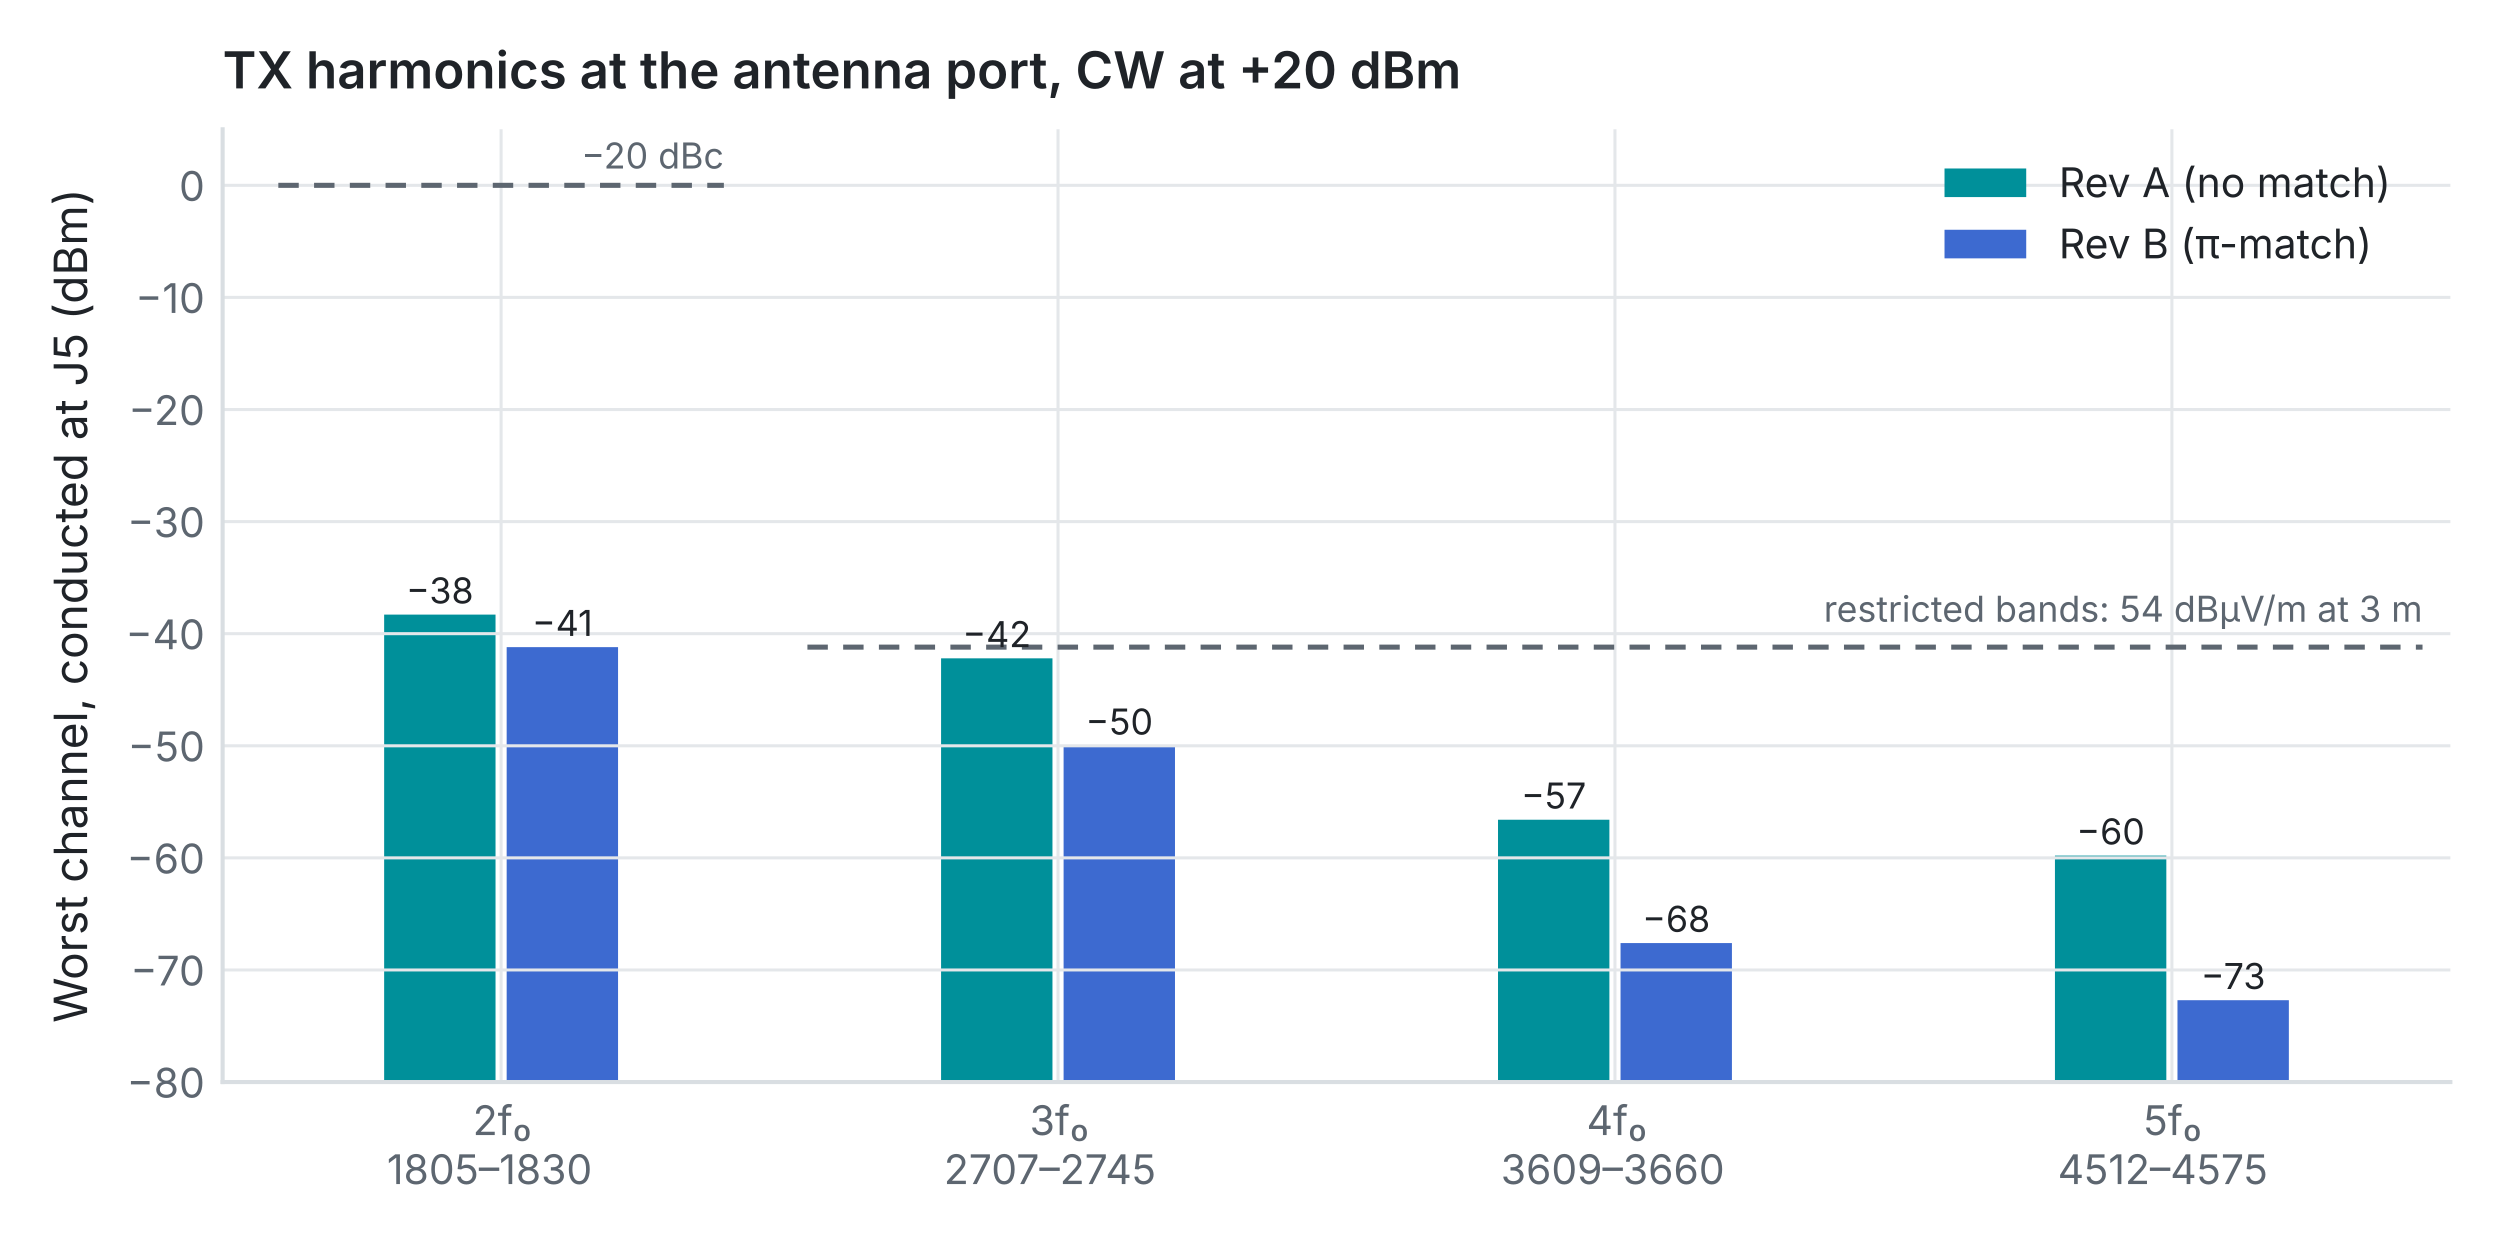
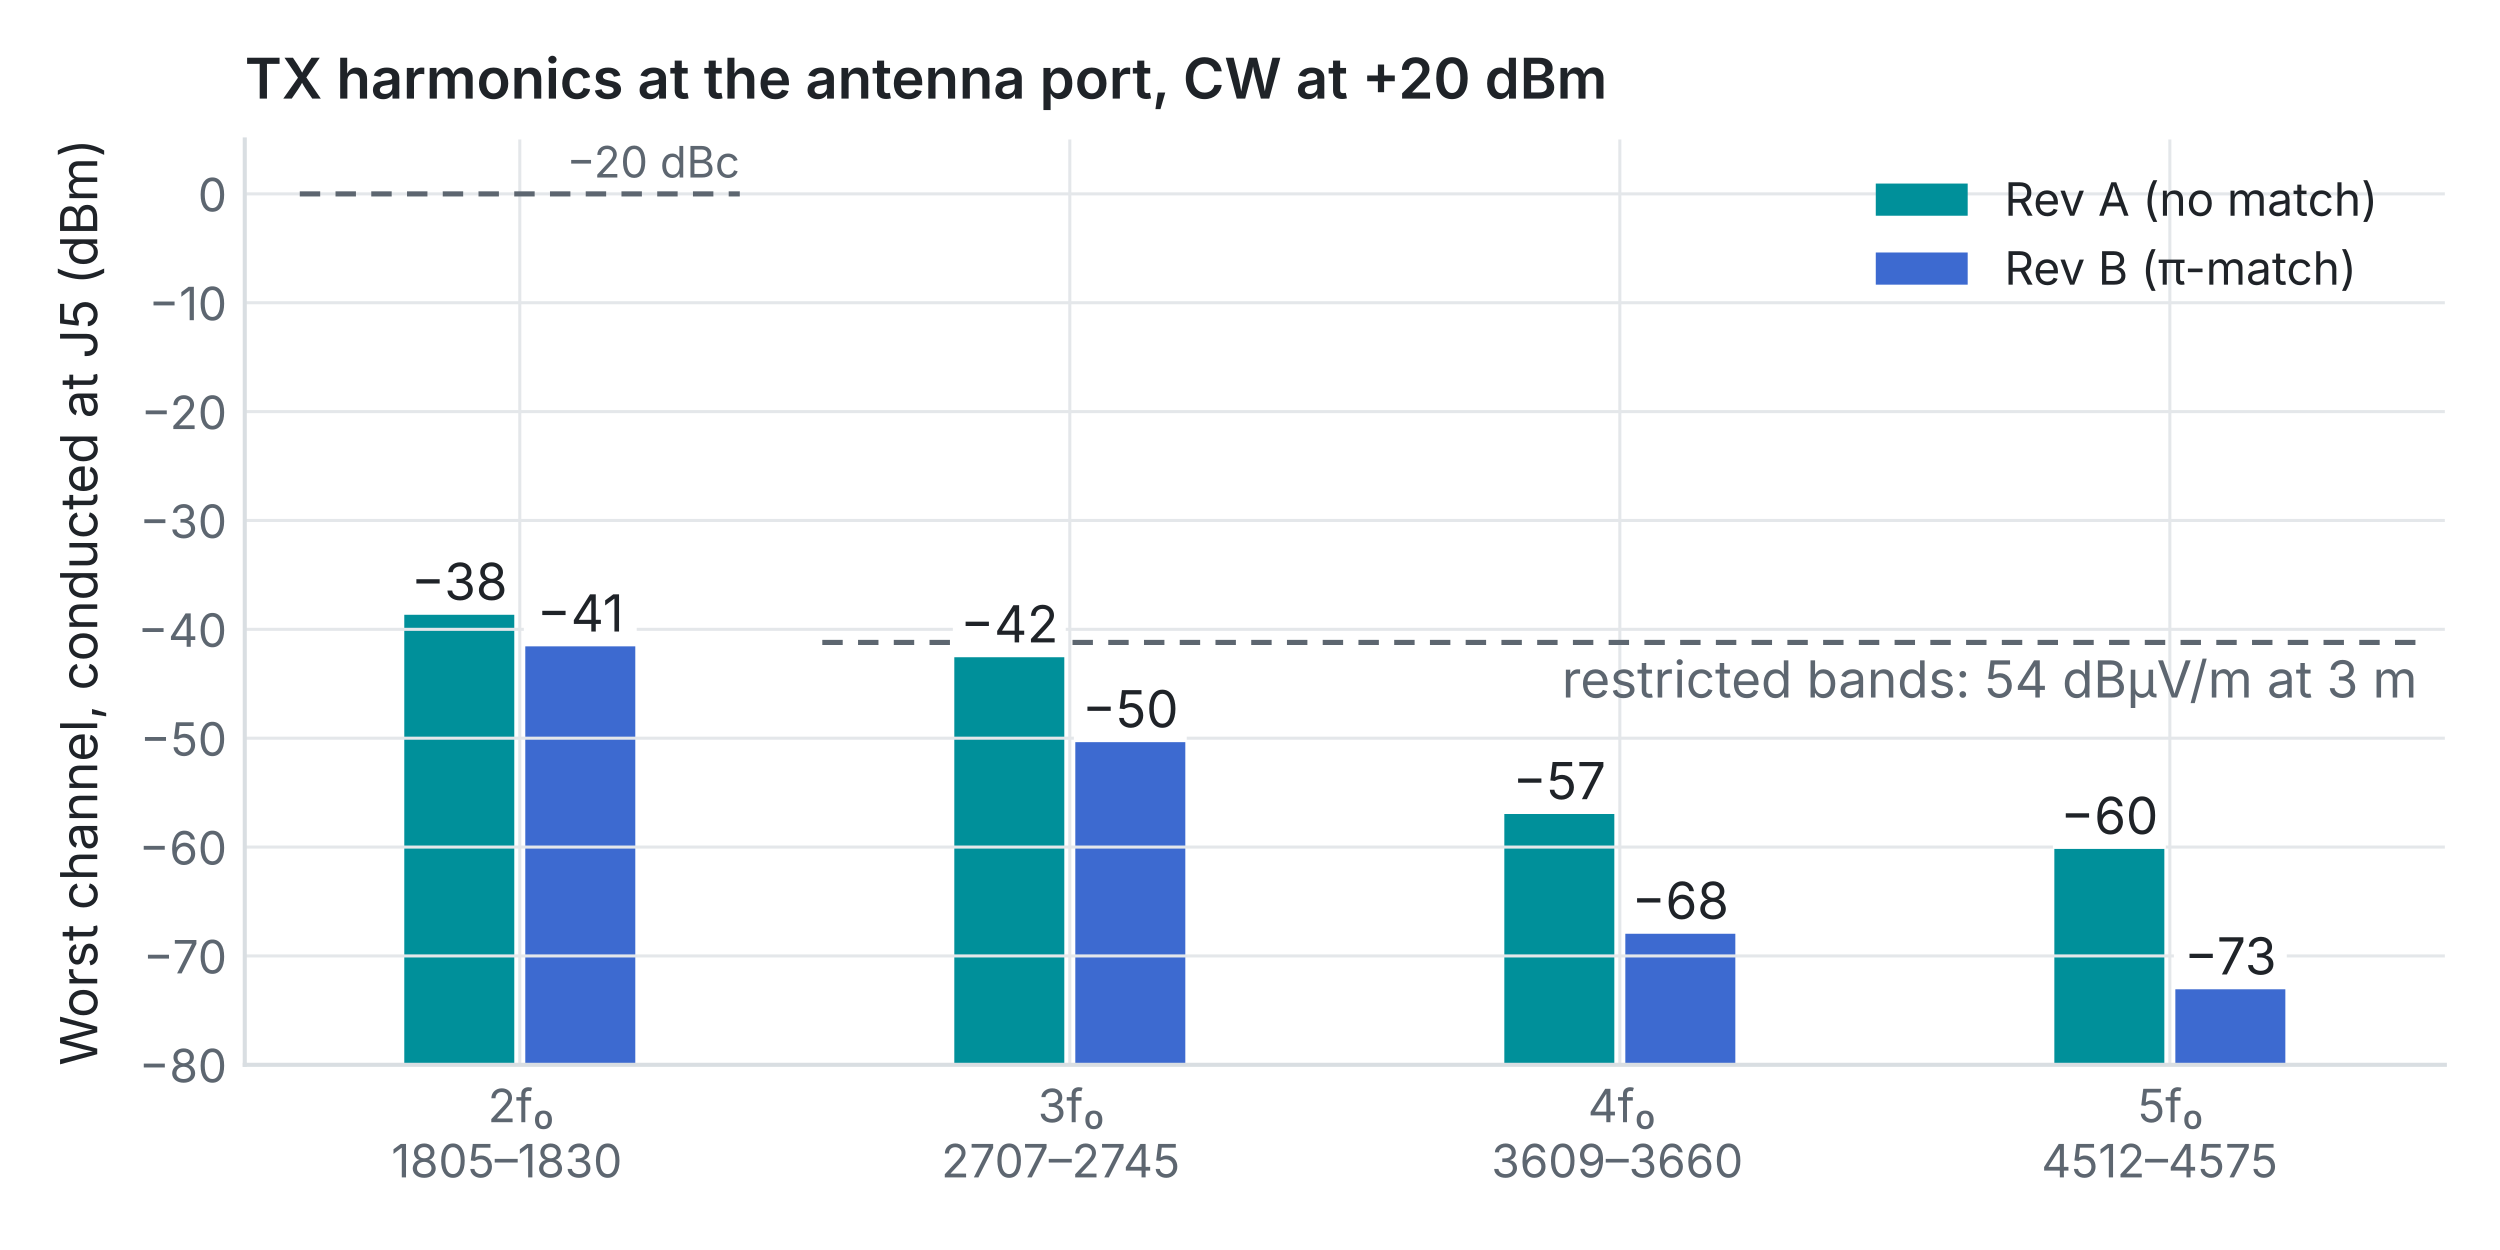
<svg xmlns="http://www.w3.org/2000/svg" width="489.6pt" height="244.8pt" viewBox="0 0 489.6 244.8" version="1.1">
  <defs>
    <style type="text/css">*{stroke-linejoin: round; stroke-linecap: butt}</style>
  </defs>
  <g id="figure_1">
    <g id="patch_1">
      <path d="M 0 244.8  L 489.6 244.8  L 489.6 0  L 0 0  z " style="fill: #ffffff" />
    </g>
    <g id="axes_1">
      <g id="patch_2">
-         <path d="M 43.6 211.91  L 479.88 211.91  L 479.88 25.318  L 43.6 25.318  z " style="fill: #ffffff" />
+         <path d="M 47.936 208.534  L 478.8 208.534  L 478.8 27.309  L 47.936 27.309  z " style="fill: #ffffff" />
      </g>
      <g id="patch_3">
-         <path d="M 75.231 211.91  L 97.045 211.91  L 97.045 120.37  L 75.231 120.37  z " clip-path="url(#p52f7b9cf61)" style="fill: #00909a" />
+         <path d="M 79.174 208.534  L 100.717 208.534  L 100.717 119.627  L 79.174 119.627  z " clip-path="url(#p5981cc322c)" style="fill: #00909a" />
      </g>
      <g id="patch_4">
-         <path d="M 184.3 211.91  L 206.114 211.91  L 206.114 128.931  L 184.3 128.931  z " clip-path="url(#p52f7b9cf61)" style="fill: #00909a" />
+         <path d="M 186.89 208.534  L 208.433 208.534  L 208.433 127.942  L 186.89 127.942  z " clip-path="url(#p5981cc322c)" style="fill: #00909a" />
      </g>
      <g id="patch_5">
-         <path d="M 293.37 211.91  L 315.184 211.91  L 315.184 160.542  L 293.37 160.542  z " clip-path="url(#p52f7b9cf61)" style="fill: #00909a" />
+         <path d="M 294.606 208.534  L 316.149 208.534  L 316.149 158.644  L 294.606 158.644  z " clip-path="url(#p5981cc322c)" style="fill: #00909a" />
      </g>
      <g id="patch_6">
-         <path d="M 402.44 211.91  L 424.254 211.91  L 424.254 167.567  L 402.44 167.567  z " clip-path="url(#p52f7b9cf61)" style="fill: #00909a" />
+         <path d="M 402.322 208.534  L 423.865 208.534  L 423.865 165.467  L 402.322 165.467  z " clip-path="url(#p5981cc322c)" style="fill: #00909a" />
      </g>
      <g id="patch_7">
-         <path d="M 99.226 211.91  L 121.04 211.91  L 121.04 126.736  L 99.226 126.736  z " clip-path="url(#p52f7b9cf61)" style="fill: #3d6ad0" />
+         <path d="M 102.871 208.534  L 124.415 208.534  L 124.415 125.81  L 102.871 125.81  z " clip-path="url(#p5981cc322c)" style="fill: #3d6ad0" />
      </g>
      <g id="patch_8">
-         <path d="M 208.296 211.91  L 230.11 211.91  L 230.11 146.054  L 208.296 146.054  z " clip-path="url(#p52f7b9cf61)" style="fill: #3d6ad0" />
+         <path d="M 210.587 208.534  L 232.131 208.534  L 232.131 144.573  L 210.587 144.573  z " clip-path="url(#p5981cc322c)" style="fill: #3d6ad0" />
      </g>
      <g id="patch_9">
-         <path d="M 317.366 211.91  L 339.18 211.91  L 339.18 184.689  L 317.366 184.689  z " clip-path="url(#p52f7b9cf61)" style="fill: #3d6ad0" />
+         <path d="M 318.303 208.534  L 339.846 208.534  L 339.846 182.097  L 318.303 182.097  z " clip-path="url(#p5981cc322c)" style="fill: #3d6ad0" />
      </g>
      <g id="patch_10">
-         <path d="M 426.436 211.91  L 448.25 211.91  L 448.25 195.885  L 426.436 195.885  z " clip-path="url(#p52f7b9cf61)" style="fill: #3d6ad0" />
+         <path d="M 426.019 208.534  L 447.562 208.534  L 447.562 192.97  L 426.019 192.97  z " clip-path="url(#p5981cc322c)" style="fill: #3d6ad0" />
      </g>
      <g id="matplotlib.axis_1">
        <g id="xtick_1">
          <g id="line2d_1">
-             <path d="M 98.135 211.91  L 98.135 25.318  " clip-path="url(#p52f7b9cf61)" style="fill: none; stroke: #e4e7ea; stroke-width: 0.6; stroke-linecap: square" />
+             <path d="M 101.794 208.534  L 101.794 27.309  " clip-path="url(#p5981cc322c)" style="fill: none; stroke: #e4e7ea; stroke-width: 0.6; stroke-linecap: square" />
          </g>
          <g id="line2d_2" />
          <g id="text_1">
-             <text style="font-size: 8px; font-family: 'Inter', 'DejaVu Sans', 'Arial', 'Bitstream Vera Sans', 'Computer Modern Sans Serif', 'Lucida Grande', 'Verdana', 'Geneva', 'Lucid', 'Helvetica', 'Avant Garde', sans-serif; fill: #5d6670" transform="translate(92.57838 222.2891)">2f₀</text>
-             <text style="font-size: 8px; font-family: 'Inter', 'DejaVu Sans', 'Arial', 'Bitstream Vera Sans', 'Computer Modern Sans Serif', 'Lucida Grande', 'Verdana', 'Geneva', 'Lucid', 'Helvetica', 'Avant Garde', sans-serif; fill: #5d6670" transform="translate(75.77526 231.8906)">1805–1830</text>
+             <text style="font-size: 9px; font-family: 'Inter', 'DejaVu Sans', 'Arial', 'Bitstream Vera Sans', 'Computer Modern Sans Serif', 'Lucida Grande', 'Verdana', 'Geneva', 'Lucid', 'Helvetica', 'Avant Garde', sans-serif; fill: #5d6670" transform="translate(95.54283 219.7738)">2f₀</text>
+             <text style="font-size: 9px; font-family: 'Inter', 'DejaVu Sans', 'Arial', 'Bitstream Vera Sans', 'Computer Modern Sans Serif', 'Lucida Grande', 'Verdana', 'Geneva', 'Lucid', 'Helvetica', 'Avant Garde', sans-serif; fill: #5d6670" transform="translate(76.63932 230.5756)">1805–1830</text>
          </g>
        </g>
        <g id="xtick_2">
          <g id="line2d_3">
-             <path d="M 207.205 211.91  L 207.205 25.318  " clip-path="url(#p52f7b9cf61)" style="fill: none; stroke: #e4e7ea; stroke-width: 0.6; stroke-linecap: square" />
+             <path d="M 209.51 208.534  L 209.51 27.309  " clip-path="url(#p5981cc322c)" style="fill: none; stroke: #e4e7ea; stroke-width: 0.6; stroke-linecap: square" />
          </g>
          <g id="line2d_4" />
          <g id="text_2">
-             <text style="font-size: 8px; font-family: 'Inter', 'DejaVu Sans', 'Arial', 'Bitstream Vera Sans', 'Computer Modern Sans Serif', 'Lucida Grande', 'Verdana', 'Geneva', 'Lucid', 'Helvetica', 'Avant Garde', sans-serif; fill: #5d6670" transform="translate(201.6483 222.2891)">3f₀</text>
-             <text style="font-size: 8px; font-family: 'Inter', 'DejaVu Sans', 'Arial', 'Bitstream Vera Sans', 'Computer Modern Sans Serif', 'Lucida Grande', 'Verdana', 'Geneva', 'Lucid', 'Helvetica', 'Avant Garde', sans-serif; fill: #5d6670" transform="translate(184.8452 231.8906)">2707–2745</text>
+             <text style="font-size: 9px; font-family: 'Inter', 'DejaVu Sans', 'Arial', 'Bitstream Vera Sans', 'Computer Modern Sans Serif', 'Lucida Grande', 'Verdana', 'Geneva', 'Lucid', 'Helvetica', 'Avant Garde', sans-serif; fill: #5d6670" transform="translate(203.2587 219.7738)">3f₀</text>
+             <text style="font-size: 9px; font-family: 'Inter', 'DejaVu Sans', 'Arial', 'Bitstream Vera Sans', 'Computer Modern Sans Serif', 'Lucida Grande', 'Verdana', 'Geneva', 'Lucid', 'Helvetica', 'Avant Garde', sans-serif; fill: #5d6670" transform="translate(184.3552 230.5756)">2707–2745</text>
          </g>
        </g>
        <g id="xtick_3">
          <g id="line2d_5">
-             <path d="M 316.275 211.91  L 316.275 25.318  " clip-path="url(#p52f7b9cf61)" style="fill: none; stroke: #e4e7ea; stroke-width: 0.6; stroke-linecap: square" />
+             <path d="M 317.226 208.534  L 317.226 27.309  " clip-path="url(#p5981cc322c)" style="fill: none; stroke: #e4e7ea; stroke-width: 0.6; stroke-linecap: square" />
          </g>
          <g id="line2d_6" />
          <g id="text_3">
-             <text style="font-size: 8px; font-family: 'Inter', 'DejaVu Sans', 'Arial', 'Bitstream Vera Sans', 'Computer Modern Sans Serif', 'Lucida Grande', 'Verdana', 'Geneva', 'Lucid', 'Helvetica', 'Avant Garde', sans-serif; fill: #5d6670" transform="translate(310.7182 222.2891)">4f₀</text>
-             <text style="font-size: 8px; font-family: 'Inter', 'DejaVu Sans', 'Arial', 'Bitstream Vera Sans', 'Computer Modern Sans Serif', 'Lucida Grande', 'Verdana', 'Geneva', 'Lucid', 'Helvetica', 'Avant Garde', sans-serif; fill: #5d6670" transform="translate(293.9151 231.8906)">3609–3660</text>
+             <text style="font-size: 9px; font-family: 'Inter', 'DejaVu Sans', 'Arial', 'Bitstream Vera Sans', 'Computer Modern Sans Serif', 'Lucida Grande', 'Verdana', 'Geneva', 'Lucid', 'Helvetica', 'Avant Garde', sans-serif; fill: #5d6670" transform="translate(310.9747 219.7738)">4f₀</text>
+             <text style="font-size: 9px; font-family: 'Inter', 'DejaVu Sans', 'Arial', 'Bitstream Vera Sans', 'Computer Modern Sans Serif', 'Lucida Grande', 'Verdana', 'Geneva', 'Lucid', 'Helvetica', 'Avant Garde', sans-serif; fill: #5d6670" transform="translate(292.0711 230.5756)">3609–3660</text>
          </g>
        </g>
        <g id="xtick_4">
          <g id="line2d_7">
-             <path d="M 425.345 211.91  L 425.345 25.318  " clip-path="url(#p52f7b9cf61)" style="fill: none; stroke: #e4e7ea; stroke-width: 0.6; stroke-linecap: square" />
+             <path d="M 424.942 208.534  L 424.942 27.309  " clip-path="url(#p5981cc322c)" style="fill: none; stroke: #e4e7ea; stroke-width: 0.6; stroke-linecap: square" />
          </g>
          <g id="line2d_8" />
          <g id="text_4">
-             <text style="font-size: 8px; font-family: 'Inter', 'DejaVu Sans', 'Arial', 'Bitstream Vera Sans', 'Computer Modern Sans Serif', 'Lucida Grande', 'Verdana', 'Geneva', 'Lucid', 'Helvetica', 'Avant Garde', sans-serif; fill: #5d6670" transform="translate(419.7882 222.2891)">5f₀</text>
-             <text style="font-size: 8px; font-family: 'Inter', 'DejaVu Sans', 'Arial', 'Bitstream Vera Sans', 'Computer Modern Sans Serif', 'Lucida Grande', 'Verdana', 'Geneva', 'Lucid', 'Helvetica', 'Avant Garde', sans-serif; fill: #5d6670" transform="translate(402.985 231.8906)">4512–4575</text>
+             <text style="font-size: 9px; font-family: 'Inter', 'DejaVu Sans', 'Arial', 'Bitstream Vera Sans', 'Computer Modern Sans Serif', 'Lucida Grande', 'Verdana', 'Geneva', 'Lucid', 'Helvetica', 'Avant Garde', sans-serif; fill: #5d6670" transform="translate(418.6906 219.7738)">5f₀</text>
+             <text style="font-size: 9px; font-family: 'Inter', 'DejaVu Sans', 'Arial', 'Bitstream Vera Sans', 'Computer Modern Sans Serif', 'Lucida Grande', 'Verdana', 'Geneva', 'Lucid', 'Helvetica', 'Avant Garde', sans-serif; fill: #5d6670" transform="translate(399.787 230.5756)">4512–4575</text>
          </g>
        </g>
      </g>
      <g id="matplotlib.axis_2">
        <g id="ytick_1">
          <g id="line2d_9">
-             <path d="M 43.6 211.91  L 479.88 211.91  " clip-path="url(#p52f7b9cf61)" style="fill: none; stroke: #e4e7ea; stroke-width: 0.6; stroke-linecap: square" />
+             <path d="M 47.936 208.534  L 478.8 208.534  " clip-path="url(#p5981cc322c)" style="fill: none; stroke: #e4e7ea; stroke-width: 0.6; stroke-linecap: square" />
          </g>
          <g id="line2d_10" />
          <g id="text_5">
-             <text style="font-size: 8px; font-family: 'Inter', 'DejaVu Sans', 'Arial', 'Bitstream Vera Sans', 'Computer Modern Sans Serif', 'Lucida Grande', 'Verdana', 'Geneva', 'Lucid', 'Helvetica', 'Avant Garde', sans-serif; text-anchor: end; fill: #5d6670" x="40.1" y="214.949" transform="rotate(-0 40.10029 214.9486)">−80</text>
+             <text style="font-size: 9px; font-family: 'Inter', 'DejaVu Sans', 'Arial', 'Bitstream Vera Sans', 'Computer Modern Sans Serif', 'Lucida Grande', 'Verdana', 'Geneva', 'Lucid', 'Helvetica', 'Avant Garde', sans-serif; text-anchor: end; fill: #5d6670" x="44.436" y="211.953" transform="rotate(-0 44.43636 211.9533)">−80</text>
          </g>
        </g>
        <g id="ytick_2">
          <g id="line2d_11">
-             <path d="M 43.6 189.958  L 479.88 189.958  " clip-path="url(#p52f7b9cf61)" style="fill: none; stroke: #e4e7ea; stroke-width: 0.6; stroke-linecap: square" />
+             <path d="M 47.936 187.214  L 478.8 187.214  " clip-path="url(#p5981cc322c)" style="fill: none; stroke: #e4e7ea; stroke-width: 0.6; stroke-linecap: square" />
          </g>
          <g id="line2d_12" />
          <g id="text_6">
-             <text style="font-size: 8px; font-family: 'Inter', 'DejaVu Sans', 'Arial', 'Bitstream Vera Sans', 'Computer Modern Sans Serif', 'Lucida Grande', 'Verdana', 'Geneva', 'Lucid', 'Helvetica', 'Avant Garde', sans-serif; text-anchor: end; fill: #5d6670" x="40.1" y="192.997" transform="rotate(-0 40.10029 192.9966)">−70</text>
+             <text style="font-size: 9px; font-family: 'Inter', 'DejaVu Sans', 'Arial', 'Bitstream Vera Sans', 'Computer Modern Sans Serif', 'Lucida Grande', 'Verdana', 'Geneva', 'Lucid', 'Helvetica', 'Avant Garde', sans-serif; text-anchor: end; fill: #5d6670" x="44.436" y="190.633" transform="rotate(-0 44.43636 190.6327)">−70</text>
          </g>
        </g>
        <g id="ytick_3">
          <g id="line2d_13">
-             <path d="M 43.6 168.006  L 479.88 168.006  " clip-path="url(#p52f7b9cf61)" style="fill: none; stroke: #e4e7ea; stroke-width: 0.6; stroke-linecap: square" />
+             <path d="M 47.936 165.893  L 478.8 165.893  " clip-path="url(#p5981cc322c)" style="fill: none; stroke: #e4e7ea; stroke-width: 0.6; stroke-linecap: square" />
          </g>
          <g id="line2d_14" />
          <g id="text_7">
-             <text style="font-size: 8px; font-family: 'Inter', 'DejaVu Sans', 'Arial', 'Bitstream Vera Sans', 'Computer Modern Sans Serif', 'Lucida Grande', 'Verdana', 'Geneva', 'Lucid', 'Helvetica', 'Avant Garde', sans-serif; text-anchor: end; fill: #5d6670" x="40.1" y="171.045" transform="rotate(-0 40.10029 171.0446)">−60</text>
+             <text style="font-size: 9px; font-family: 'Inter', 'DejaVu Sans', 'Arial', 'Bitstream Vera Sans', 'Computer Modern Sans Serif', 'Lucida Grande', 'Verdana', 'Geneva', 'Lucid', 'Helvetica', 'Avant Garde', sans-serif; text-anchor: end; fill: #5d6670" x="44.436" y="169.312" transform="rotate(-0 44.43636 169.3121)">−60</text>
          </g>
        </g>
        <g id="ytick_4">
          <g id="line2d_15">
-             <path d="M 43.6 146.054  L 479.88 146.054  " clip-path="url(#p52f7b9cf61)" style="fill: none; stroke: #e4e7ea; stroke-width: 0.6; stroke-linecap: square" />
+             <path d="M 47.936 144.573  L 478.8 144.573  " clip-path="url(#p5981cc322c)" style="fill: none; stroke: #e4e7ea; stroke-width: 0.6; stroke-linecap: square" />
          </g>
          <g id="line2d_16" />
          <g id="text_8">
-             <text style="font-size: 8px; font-family: 'Inter', 'DejaVu Sans', 'Arial', 'Bitstream Vera Sans', 'Computer Modern Sans Serif', 'Lucida Grande', 'Verdana', 'Geneva', 'Lucid', 'Helvetica', 'Avant Garde', sans-serif; text-anchor: end; fill: #5d6670" x="40.1" y="149.093" transform="rotate(-0 40.10029 149.0926)">−50</text>
+             <text style="font-size: 9px; font-family: 'Inter', 'DejaVu Sans', 'Arial', 'Bitstream Vera Sans', 'Computer Modern Sans Serif', 'Lucida Grande', 'Verdana', 'Geneva', 'Lucid', 'Helvetica', 'Avant Garde', sans-serif; text-anchor: end; fill: #5d6670" x="44.436" y="147.991" transform="rotate(-0 44.43636 147.9915)">−50</text>
          </g>
        </g>
        <g id="ytick_5">
          <g id="line2d_17">
-             <path d="M 43.6 124.102  L 479.88 124.102  " clip-path="url(#p52f7b9cf61)" style="fill: none; stroke: #e4e7ea; stroke-width: 0.6; stroke-linecap: square" />
+             <path d="M 47.936 123.252  L 478.8 123.252  " clip-path="url(#p5981cc322c)" style="fill: none; stroke: #e4e7ea; stroke-width: 0.6; stroke-linecap: square" />
          </g>
          <g id="line2d_18" />
          <g id="text_9">
-             <text style="font-size: 8px; font-family: 'Inter', 'DejaVu Sans', 'Arial', 'Bitstream Vera Sans', 'Computer Modern Sans Serif', 'Lucida Grande', 'Verdana', 'Geneva', 'Lucid', 'Helvetica', 'Avant Garde', sans-serif; text-anchor: end; fill: #5d6670" x="40.1" y="127.141" transform="rotate(-0 40.10029 127.1407)">−40</text>
+             <text style="font-size: 9px; font-family: 'Inter', 'DejaVu Sans', 'Arial', 'Bitstream Vera Sans', 'Computer Modern Sans Serif', 'Lucida Grande', 'Verdana', 'Geneva', 'Lucid', 'Helvetica', 'Avant Garde', sans-serif; text-anchor: end; fill: #5d6670" x="44.436" y="126.671" transform="rotate(-0 44.43636 126.6708)">−40</text>
          </g>
        </g>
        <g id="ytick_6">
          <g id="line2d_19">
-             <path d="M 43.6 102.15  L 479.88 102.15  " clip-path="url(#p52f7b9cf61)" style="fill: none; stroke: #e4e7ea; stroke-width: 0.6; stroke-linecap: square" />
+             <path d="M 47.936 101.931  L 478.8 101.931  " clip-path="url(#p5981cc322c)" style="fill: none; stroke: #e4e7ea; stroke-width: 0.6; stroke-linecap: square" />
          </g>
          <g id="line2d_20" />
          <g id="text_10">
-             <text style="font-size: 8px; font-family: 'Inter', 'DejaVu Sans', 'Arial', 'Bitstream Vera Sans', 'Computer Modern Sans Serif', 'Lucida Grande', 'Verdana', 'Geneva', 'Lucid', 'Helvetica', 'Avant Garde', sans-serif; text-anchor: end; fill: #5d6670" x="40.1" y="105.189" transform="rotate(-0 40.10029 105.1887)">−30</text>
+             <text style="font-size: 9px; font-family: 'Inter', 'DejaVu Sans', 'Arial', 'Bitstream Vera Sans', 'Computer Modern Sans Serif', 'Lucida Grande', 'Verdana', 'Geneva', 'Lucid', 'Helvetica', 'Avant Garde', sans-serif; text-anchor: end; fill: #5d6670" x="44.436" y="105.35" transform="rotate(-0 44.43636 105.3502)">−30</text>
          </g>
        </g>
        <g id="ytick_7">
          <g id="line2d_21">
-             <path d="M 43.6 80.198  L 479.88 80.198  " clip-path="url(#p52f7b9cf61)" style="fill: none; stroke: #e4e7ea; stroke-width: 0.6; stroke-linecap: square" />
+             <path d="M 47.936 80.611  L 478.8 80.611  " clip-path="url(#p5981cc322c)" style="fill: none; stroke: #e4e7ea; stroke-width: 0.6; stroke-linecap: square" />
          </g>
          <g id="line2d_22" />
          <g id="text_11">
-             <text style="font-size: 8px; font-family: 'Inter', 'DejaVu Sans', 'Arial', 'Bitstream Vera Sans', 'Computer Modern Sans Serif', 'Lucida Grande', 'Verdana', 'Geneva', 'Lucid', 'Helvetica', 'Avant Garde', sans-serif; text-anchor: end; fill: #5d6670" x="40.1" y="83.237" transform="rotate(-0 40.10029 83.23669)">−20</text>
+             <text style="font-size: 9px; font-family: 'Inter', 'DejaVu Sans', 'Arial', 'Bitstream Vera Sans', 'Computer Modern Sans Serif', 'Lucida Grande', 'Verdana', 'Geneva', 'Lucid', 'Helvetica', 'Avant Garde', sans-serif; text-anchor: end; fill: #5d6670" x="44.436" y="84.03" transform="rotate(-0 44.43636 84.02959)">−20</text>
          </g>
        </g>
        <g id="ytick_8">
          <g id="line2d_23">
-             <path d="M 43.6 58.246  L 479.88 58.246  " clip-path="url(#p52f7b9cf61)" style="fill: none; stroke: #e4e7ea; stroke-width: 0.6; stroke-linecap: square" />
+             <path d="M 47.936 59.29  L 478.8 59.29  " clip-path="url(#p5981cc322c)" style="fill: none; stroke: #e4e7ea; stroke-width: 0.6; stroke-linecap: square" />
          </g>
          <g id="line2d_24" />
          <g id="text_12">
-             <text style="font-size: 8px; font-family: 'Inter', 'DejaVu Sans', 'Arial', 'Bitstream Vera Sans', 'Computer Modern Sans Serif', 'Lucida Grande', 'Verdana', 'Geneva', 'Lucid', 'Helvetica', 'Avant Garde', sans-serif; text-anchor: end; fill: #5d6670" x="40.1" y="61.285" transform="rotate(-0 40.10029 61.2847)">−10</text>
+             <text style="font-size: 9px; font-family: 'Inter', 'DejaVu Sans', 'Arial', 'Bitstream Vera Sans', 'Computer Modern Sans Serif', 'Lucida Grande', 'Verdana', 'Geneva', 'Lucid', 'Helvetica', 'Avant Garde', sans-serif; text-anchor: end; fill: #5d6670" x="44.436" y="62.709" transform="rotate(-0 44.43636 62.70897)">−10</text>
          </g>
        </g>
        <g id="ytick_9">
          <g id="line2d_25">
-             <path d="M 43.6 36.294  L 479.88 36.294  " clip-path="url(#p52f7b9cf61)" style="fill: none; stroke: #e4e7ea; stroke-width: 0.6; stroke-linecap: square" />
+             <path d="M 47.936 37.969  L 478.8 37.969  " clip-path="url(#p5981cc322c)" style="fill: none; stroke: #e4e7ea; stroke-width: 0.6; stroke-linecap: square" />
          </g>
          <g id="line2d_26" />
          <g id="text_13">
-             <text style="font-size: 8px; font-family: 'Inter', 'DejaVu Sans', 'Arial', 'Bitstream Vera Sans', 'Computer Modern Sans Serif', 'Lucida Grande', 'Verdana', 'Geneva', 'Lucid', 'Helvetica', 'Avant Garde', sans-serif; text-anchor: end; fill: #5d6670" x="40.1" y="39.333" transform="rotate(-0 40.10029 39.33271)">0</text>
+             <text style="font-size: 9px; font-family: 'Inter', 'DejaVu Sans', 'Arial', 'Bitstream Vera Sans', 'Computer Modern Sans Serif', 'Lucida Grande', 'Verdana', 'Geneva', 'Lucid', 'Helvetica', 'Avant Garde', sans-serif; text-anchor: end; fill: #5d6670" x="44.436" y="41.388" transform="rotate(-0 44.43636 41.38835)">0</text>
          </g>
        </g>
        <g id="text_14">
-           <text style="font-size: 9px; font-family: 'Inter', 'DejaVu Sans', 'Arial', 'Bitstream Vera Sans', 'Computer Modern Sans Serif', 'Lucida Grande', 'Verdana', 'Geneva', 'Lucid', 'Helvetica', 'Avant Garde', sans-serif; text-anchor: middle; fill: #1f2328" x="17.054" y="118.614" transform="rotate(-90 17.05443 118.6136)">Worst channel, conducted at J5 (dBm)</text>
+           <text style="font-size: 10px; font-family: 'Inter', 'DejaVu Sans', 'Arial', 'Bitstream Vera Sans', 'Computer Modern Sans Serif', 'Lucida Grande', 'Verdana', 'Geneva', 'Lucid', 'Helvetica', 'Avant Garde', sans-serif; text-anchor: middle; fill: #1f2328" x="19.04" y="117.922" transform="rotate(-90 19.0398 117.9217)">Worst channel, conducted at J5 (dBm)</text>
        </g>
      </g>
      <g id="line2d_27">
-         <path d="M 158.124 126.736  L 474.427 126.736  " clip-path="url(#p52f7b9cf61)" style="fill: none; stroke-dasharray: 4,3; stroke-dashoffset: 0; stroke: #5d6670" />
+         <path d="M 161.038 125.81  L 473.414 125.81  " clip-path="url(#p5981cc322c)" style="fill: none; stroke-dasharray: 4,3; stroke-dashoffset: 0; stroke: #5d6670" />
      </g>
      <g id="line2d_28">
-         <path d="M 54.507 36.294  L 141.763 36.294  " clip-path="url(#p52f7b9cf61)" style="fill: none; stroke-dasharray: 4,3; stroke-dashoffset: 0; stroke: #5d6670" />
+         <path d="M 58.708 37.969  L 144.881 37.969  " clip-path="url(#p5981cc322c)" style="fill: none; stroke-dasharray: 4,3; stroke-dashoffset: 0; stroke: #5d6670" />
      </g>
      <g id="patch_11">
-         <path d="M 43.6 211.91  L 43.6 25.318  " style="fill: none; stroke: #d9dee2; stroke-width: 0.8; stroke-linejoin: miter; stroke-linecap: square" />
+         <path d="M 47.936 208.534  L 47.936 27.309  " style="fill: none; stroke: #d9dee2; stroke-width: 0.8; stroke-linejoin: miter; stroke-linecap: square" />
      </g>
      <g id="patch_12">
-         <path d="M 43.6 211.91  L 479.88 211.91  " style="fill: none; stroke: #d9dee2; stroke-width: 0.8; stroke-linejoin: miter; stroke-linecap: square" />
+         <path d="M 47.936 208.534  L 478.8 208.534  " style="fill: none; stroke: #d9dee2; stroke-width: 0.8; stroke-linejoin: miter; stroke-linecap: square" />
      </g>
      <g id="text_15">
-         <text style="font-size: 7px; font-family: 'Inter', 'DejaVu Sans', 'Arial', 'Bitstream Vera Sans', 'Computer Modern Sans Serif', 'Lucida Grande', 'Verdana', 'Geneva', 'Lucid', 'Helvetica', 'Avant Garde', sans-serif; text-anchor: middle; fill: #1f2328" x="86.138" y="118.175" transform="rotate(-0 86.13756 118.1746)">−38</text>
+         <text style="font-size: 10px; font-family: 'Inter', 'DejaVu Sans', 'Arial', 'Bitstream Vera Sans', 'Computer Modern Sans Serif', 'Lucida Grande', 'Verdana', 'Geneva', 'Lucid', 'Helvetica', 'Avant Garde', sans-serif; text-anchor: end; fill: #5d6670" x="473.414" y="136.607" transform="rotate(-0 473.4142 136.6069)">restricted bands: 54 dBµV/m at 3 m</text>
      </g>
      <g id="text_16">
-         <text style="font-size: 7px; font-family: 'Inter', 'DejaVu Sans', 'Arial', 'Bitstream Vera Sans', 'Computer Modern Sans Serif', 'Lucida Grande', 'Verdana', 'Geneva', 'Lucid', 'Helvetica', 'Avant Garde', sans-serif; text-anchor: middle; fill: #1f2328" x="195.207" y="126.736" transform="rotate(-0 195.2075 126.7358)">−42</text>
+         <text style="font-size: 8.5px; font-family: 'Inter', 'DejaVu Sans', 'Arial', 'Bitstream Vera Sans', 'Computer Modern Sans Serif', 'Lucida Grande', 'Verdana', 'Geneva', 'Lucid', 'Helvetica', 'Avant Garde', sans-serif; text-anchor: end; fill: #5d6670" x="144.881" y="34.771" transform="rotate(-0 144.8807 34.77131)">−20 dBc</text>
      </g>
      <g id="text_17">
-         <text style="font-size: 7px; font-family: 'Inter', 'DejaVu Sans', 'Arial', 'Bitstream Vera Sans', 'Computer Modern Sans Serif', 'Lucida Grande', 'Verdana', 'Geneva', 'Lucid', 'Helvetica', 'Avant Garde', sans-serif; text-anchor: middle; fill: #1f2328" x="304.277" y="158.347" transform="rotate(-0 304.2774 158.3467)">−57</text>
+         <text style="font-weight: 600; font-size: 11px; font-family: 'Inter', 'DejaVu Sans', 'Arial', 'Bitstream Vera Sans', 'Computer Modern Sans Serif', 'Lucida Grande', 'Verdana', 'Geneva', 'Lucid', 'Helvetica', 'Avant Garde', sans-serif; text-anchor: start; fill: #1f2328" x="47.936" y="19.309" transform="rotate(-0 47.93636 19.30909)">TX harmonics at the antenna port, CW at +20 dBm</text>
      </g>
      <g id="text_18">
-         <text style="font-size: 7px; font-family: 'Inter', 'DejaVu Sans', 'Arial', 'Bitstream Vera Sans', 'Computer Modern Sans Serif', 'Lucida Grande', 'Verdana', 'Geneva', 'Lucid', 'Helvetica', 'Avant Garde', sans-serif; text-anchor: middle; fill: #1f2328" x="413.347" y="165.371" transform="rotate(-0 413.3473 165.3713)">−60</text>
+         <g id="patch_13">
+           <path d="M 78.893 120.398  L 100.998 120.398  L 100.998 109.398  L 78.893 109.398  z " style="fill: #ffffff" />
+         </g>
+         <text style="font-size: 10px; font-family: 'Inter', 'DejaVu Sans', 'Arial', 'Bitstream Vera Sans', 'Computer Modern Sans Serif', 'Lucida Grande', 'Verdana', 'Geneva', 'Lucid', 'Helvetica', 'Avant Garde', sans-serif; text-anchor: middle; fill: #1f2328" x="89.946" y="117.495" transform="rotate(-0 89.94557 117.4953)">−38</text>
      </g>
      <g id="text_19">
-         <text style="font-size: 7px; font-family: 'Inter', 'DejaVu Sans', 'Arial', 'Bitstream Vera Sans', 'Computer Modern Sans Serif', 'Lucida Grande', 'Verdana', 'Geneva', 'Lucid', 'Helvetica', 'Avant Garde', sans-serif; text-anchor: middle; fill: #1f2328" x="110.133" y="124.541" transform="rotate(-0 110.1329 124.5406)">−41</text>
+         <g id="patch_14">
+           <path d="M 186.609 128.713  L 208.714 128.713  L 208.714 117.713  L 186.609 117.713  z " style="fill: #ffffff" />
+         </g>
+         <text style="font-size: 10px; font-family: 'Inter', 'DejaVu Sans', 'Arial', 'Bitstream Vera Sans', 'Computer Modern Sans Serif', 'Lucida Grande', 'Verdana', 'Geneva', 'Lucid', 'Helvetica', 'Avant Garde', sans-serif; text-anchor: middle; fill: #1f2328" x="197.661" y="125.81" transform="rotate(-0 197.6615 125.8104)">−42</text>
      </g>
      <g id="text_20">
-         <text style="font-size: 7px; font-family: 'Inter', 'DejaVu Sans', 'Arial', 'Bitstream Vera Sans', 'Computer Modern Sans Serif', 'Lucida Grande', 'Verdana', 'Geneva', 'Lucid', 'Helvetica', 'Avant Garde', sans-serif; text-anchor: middle; fill: #1f2328" x="219.203" y="143.858" transform="rotate(-0 219.2029 143.8584)">−50</text>
+         <g id="patch_15">
+           <path d="M 294.325 159.414  L 316.43 159.414  L 316.43 148.414  L 294.325 148.414  z " style="fill: #ffffff" />
+         </g>
+         <text style="font-size: 10px; font-family: 'Inter', 'DejaVu Sans', 'Arial', 'Bitstream Vera Sans', 'Computer Modern Sans Serif', 'Lucida Grande', 'Verdana', 'Geneva', 'Lucid', 'Helvetica', 'Avant Garde', sans-serif; text-anchor: middle; fill: #1f2328" x="305.377" y="156.512" transform="rotate(-0 305.3774 156.5121)">−57</text>
      </g>
      <g id="text_21">
-         <text style="font-size: 7px; font-family: 'Inter', 'DejaVu Sans', 'Arial', 'Bitstream Vera Sans', 'Computer Modern Sans Serif', 'Lucida Grande', 'Verdana', 'Geneva', 'Lucid', 'Helvetica', 'Avant Garde', sans-serif; text-anchor: middle; fill: #1f2328" x="328.273" y="182.494" transform="rotate(-0 328.2728 182.4939)">−68</text>
+         <g id="patch_16">
+           <path d="M 402.041 166.237  L 424.146 166.237  L 424.146 155.237  L 402.041 155.237  z " style="fill: #ffffff" />
+         </g>
+         <text style="font-size: 10px; font-family: 'Inter', 'DejaVu Sans', 'Arial', 'Bitstream Vera Sans', 'Computer Modern Sans Serif', 'Lucida Grande', 'Verdana', 'Geneva', 'Lucid', 'Helvetica', 'Avant Garde', sans-serif; text-anchor: middle; fill: #1f2328" x="413.093" y="163.335" transform="rotate(-0 413.0933 163.3347)">−60</text>
      </g>
      <g id="text_22">
-         <text style="font-size: 7px; font-family: 'Inter', 'DejaVu Sans', 'Arial', 'Bitstream Vera Sans', 'Computer Modern Sans Serif', 'Lucida Grande', 'Verdana', 'Geneva', 'Lucid', 'Helvetica', 'Avant Garde', sans-serif; text-anchor: middle; fill: #1f2328" x="437.343" y="193.689" transform="rotate(-0 437.3427 193.6894)">−73</text>
+         <g id="patch_17">
+           <path d="M 102.591 126.581  L 124.695 126.581  L 124.695 115.581  L 102.591 115.581  z " style="fill: #ffffff" />
+         </g>
+         <text style="font-size: 10px; font-family: 'Inter', 'DejaVu Sans', 'Arial', 'Bitstream Vera Sans', 'Computer Modern Sans Serif', 'Lucida Grande', 'Verdana', 'Geneva', 'Lucid', 'Helvetica', 'Avant Garde', sans-serif; text-anchor: middle; fill: #1f2328" x="113.643" y="123.678" transform="rotate(-0 113.6431 123.6783)">−41</text>
      </g>
      <g id="text_23">
-         <text style="font-size: 7px; font-family: 'Inter', 'DejaVu Sans', 'Arial', 'Bitstream Vera Sans', 'Computer Modern Sans Serif', 'Lucida Grande', 'Verdana', 'Geneva', 'Lucid', 'Helvetica', 'Avant Garde', sans-serif; text-anchor: end; fill: #5d6670" x="474.427" y="121.761" transform="rotate(-0 474.4265 121.7614)">restricted bands: 54 dBµV/m at 3 m</text>
+         <g id="patch_18">
+           <path d="M 210.307 145.343  L 232.411 145.343  L 232.411 134.343  L 210.307 134.343  z " style="fill: #ffffff" />
+         </g>
+         <text style="font-size: 10px; font-family: 'Inter', 'DejaVu Sans', 'Arial', 'Bitstream Vera Sans', 'Computer Modern Sans Serif', 'Lucida Grande', 'Verdana', 'Geneva', 'Lucid', 'Helvetica', 'Avant Garde', sans-serif; text-anchor: middle; fill: #1f2328" x="221.359" y="142.44" transform="rotate(-0 221.359 142.4404)">−50</text>
      </g>
      <g id="text_24">
-         <text style="font-size: 7px; font-family: 'Inter', 'DejaVu Sans', 'Arial', 'Bitstream Vera Sans', 'Computer Modern Sans Serif', 'Lucida Grande', 'Verdana', 'Geneva', 'Lucid', 'Helvetica', 'Avant Garde', sans-serif; text-anchor: end; fill: #5d6670" x="141.763" y="33.001" transform="rotate(-0 141.7632 33.00085)">−20 dBc</text>
+         <g id="patch_19">
+           <path d="M 318.023 182.867  L 340.127 182.867  L 340.127 171.867  L 318.023 171.867  z " style="fill: #ffffff" />
+         </g>
+         <text style="font-size: 10px; font-family: 'Inter', 'DejaVu Sans', 'Arial', 'Bitstream Vera Sans', 'Computer Modern Sans Serif', 'Lucida Grande', 'Verdana', 'Geneva', 'Lucid', 'Helvetica', 'Avant Garde', sans-serif; text-anchor: middle; fill: #1f2328" x="329.075" y="179.965" transform="rotate(-0 329.0749 179.9647)">−68</text>
      </g>
      <g id="text_25">
-         <text style="font-weight: 600; font-size: 10px; font-family: 'Inter', 'DejaVu Sans', 'Arial', 'Bitstream Vera Sans', 'Computer Modern Sans Serif', 'Lucida Grande', 'Verdana', 'Geneva', 'Lucid', 'Helvetica', 'Avant Garde', sans-serif; text-anchor: start; fill: #1f2328" x="43.6" y="17.318" transform="rotate(-0 43.60029 17.31766)">TX harmonics at the antenna port, CW at +20 dBm</text>
+         <g id="patch_20">
+           <path d="M 425.738 193.741  L 447.843 193.741  L 447.843 182.741  L 425.738 182.741  z " style="fill: #ffffff" />
+         </g>
+         <text style="font-size: 10px; font-family: 'Inter', 'DejaVu Sans', 'Arial', 'Bitstream Vera Sans', 'Computer Modern Sans Serif', 'Lucida Grande', 'Verdana', 'Geneva', 'Lucid', 'Helvetica', 'Avant Garde', sans-serif; text-anchor: middle; fill: #1f2328" x="436.791" y="190.838" transform="rotate(-0 436.7908 190.8383)">−73</text>
      </g>
      <g id="legend_1">
-         <g id="patch_13">
-           <path d="M 380.815 38.596  L 396.815 38.596  L 396.815 32.996  L 380.815 32.996  z " style="fill: #00909a" />
+         <g id="patch_21">
+           <path d="M 367.352 42.248  L 385.352 42.248  L 385.352 35.948  L 367.352 35.948  z " style="fill: #00909a" />
        </g>
        <g id="text_26">
-           <text style="font-size: 8px; font-family: 'Inter', 'DejaVu Sans', 'Arial', 'Bitstream Vera Sans', 'Computer Modern Sans Serif', 'Lucida Grande', 'Verdana', 'Geneva', 'Lucid', 'Helvetica', 'Avant Garde', sans-serif; text-anchor: start; fill: #1f2328" x="403.215" y="38.596" transform="rotate(-0 403.215 38.59641)">Rev A (no match)</text>
-         </g>
-         <g id="patch_14">
-           <path d="M 380.815 50.597  L 396.815 50.597  L 396.815 44.997  L 380.815 44.997  z " style="fill: #3d6ad0" />
+           <text style="font-size: 9px; font-family: 'Inter', 'DejaVu Sans', 'Arial', 'Bitstream Vera Sans', 'Computer Modern Sans Serif', 'Lucida Grande', 'Verdana', 'Geneva', 'Lucid', 'Helvetica', 'Avant Garde', sans-serif; text-anchor: start; fill: #1f2328" x="392.552" y="42.248" transform="rotate(-0 392.5519 42.24768)">Rev A (no match)</text>
+         </g>
+         <g id="patch_22">
+           <path d="M 367.352 55.748  L 385.352 55.748  L 385.352 49.448  L 367.352 49.448  z " style="fill: #3d6ad0" />
        </g>
        <g id="text_27">
-           <text style="font-size: 8px; font-family: 'Inter', 'DejaVu Sans', 'Arial', 'Bitstream Vera Sans', 'Computer Modern Sans Serif', 'Lucida Grande', 'Verdana', 'Geneva', 'Lucid', 'Helvetica', 'Avant Garde', sans-serif; text-anchor: start; fill: #1f2328" x="403.215" y="50.597" transform="rotate(-0 403.215 50.59703)">Rev B (π-match)</text>
+           <text style="font-size: 9px; font-family: 'Inter', 'DejaVu Sans', 'Arial', 'Bitstream Vera Sans', 'Computer Modern Sans Serif', 'Lucida Grande', 'Verdana', 'Geneva', 'Lucid', 'Helvetica', 'Avant Garde', sans-serif; text-anchor: start; fill: #1f2328" x="392.552" y="55.748" transform="rotate(-0 392.5519 55.74839)">Rev B (π-match)</text>
        </g>
      </g>
    </g>
  </g>
  <defs>
-     <clipPath id="p52f7b9cf61">
-       <rect x="43.6" y="25.318" width="436.28" height="186.592" />
+     <clipPath id="p5981cc322c">
+       <rect x="47.936" y="27.309" width="430.864" height="181.225" />
    </clipPath>
  </defs>
</svg>
